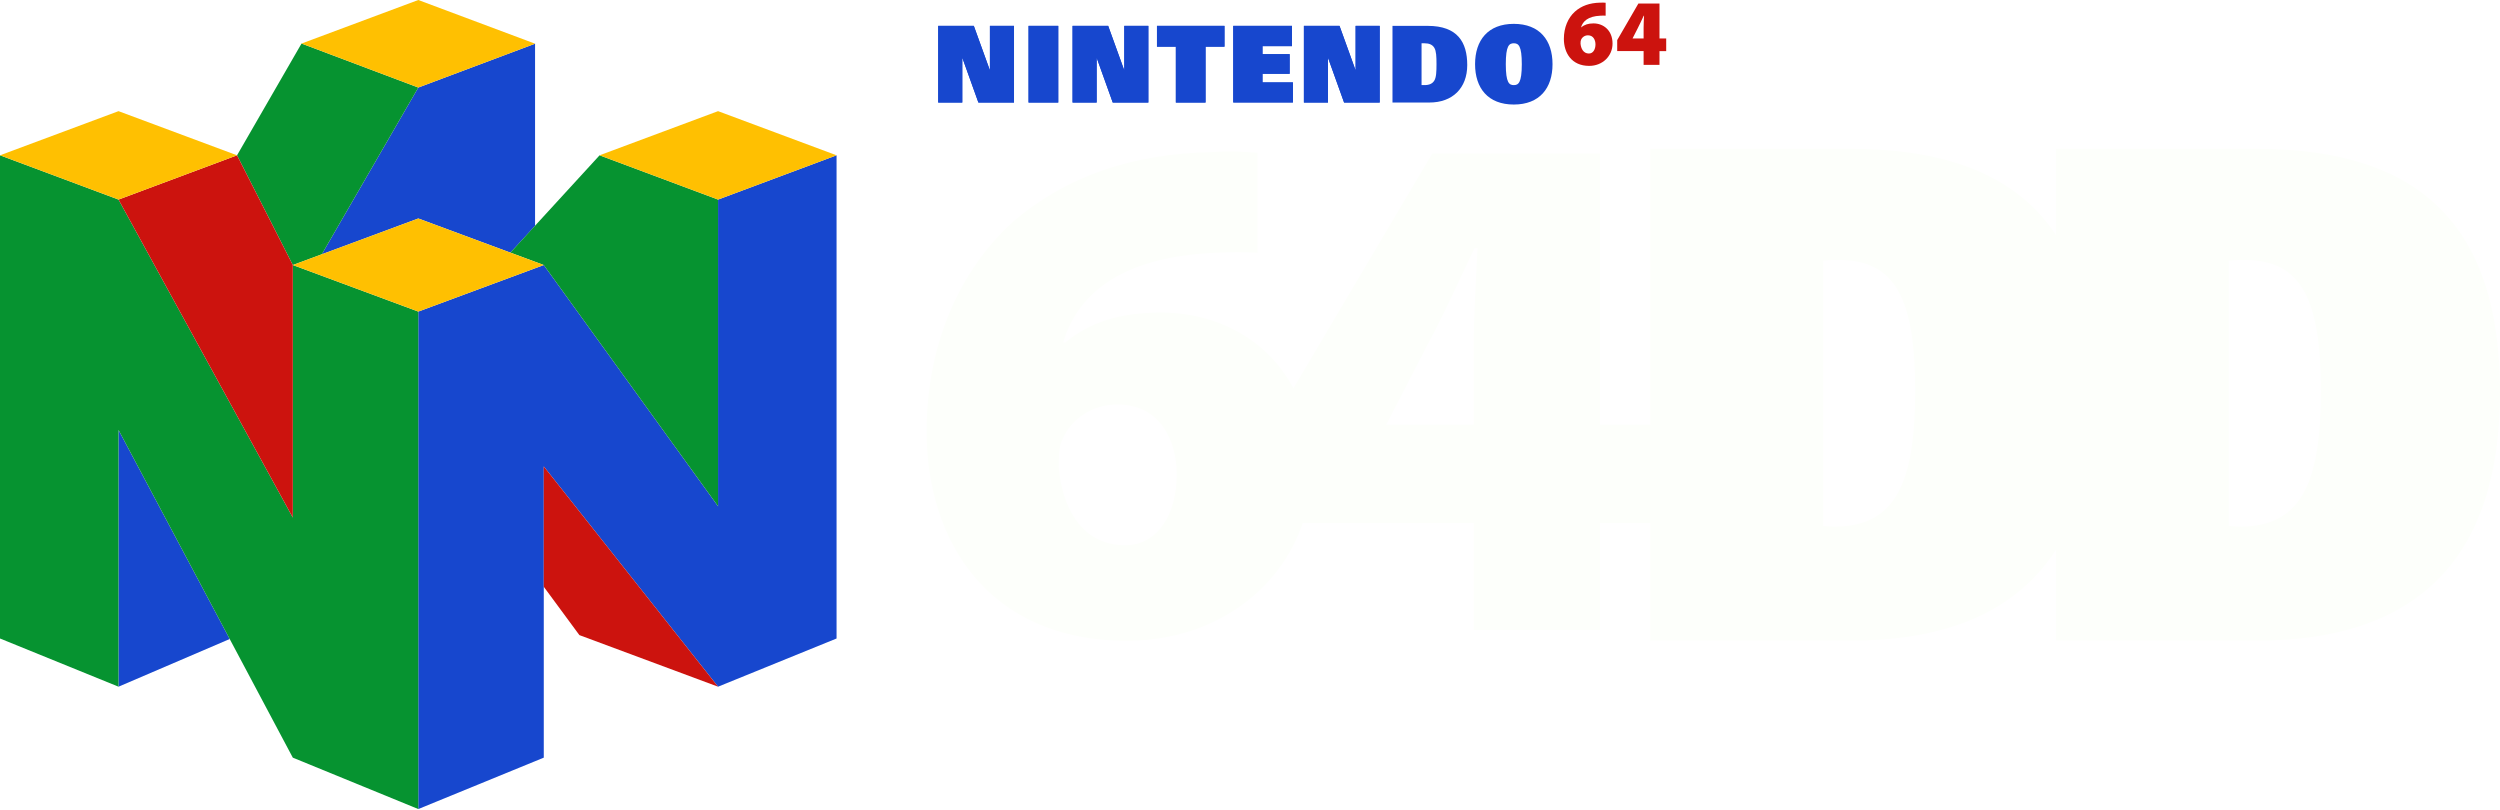
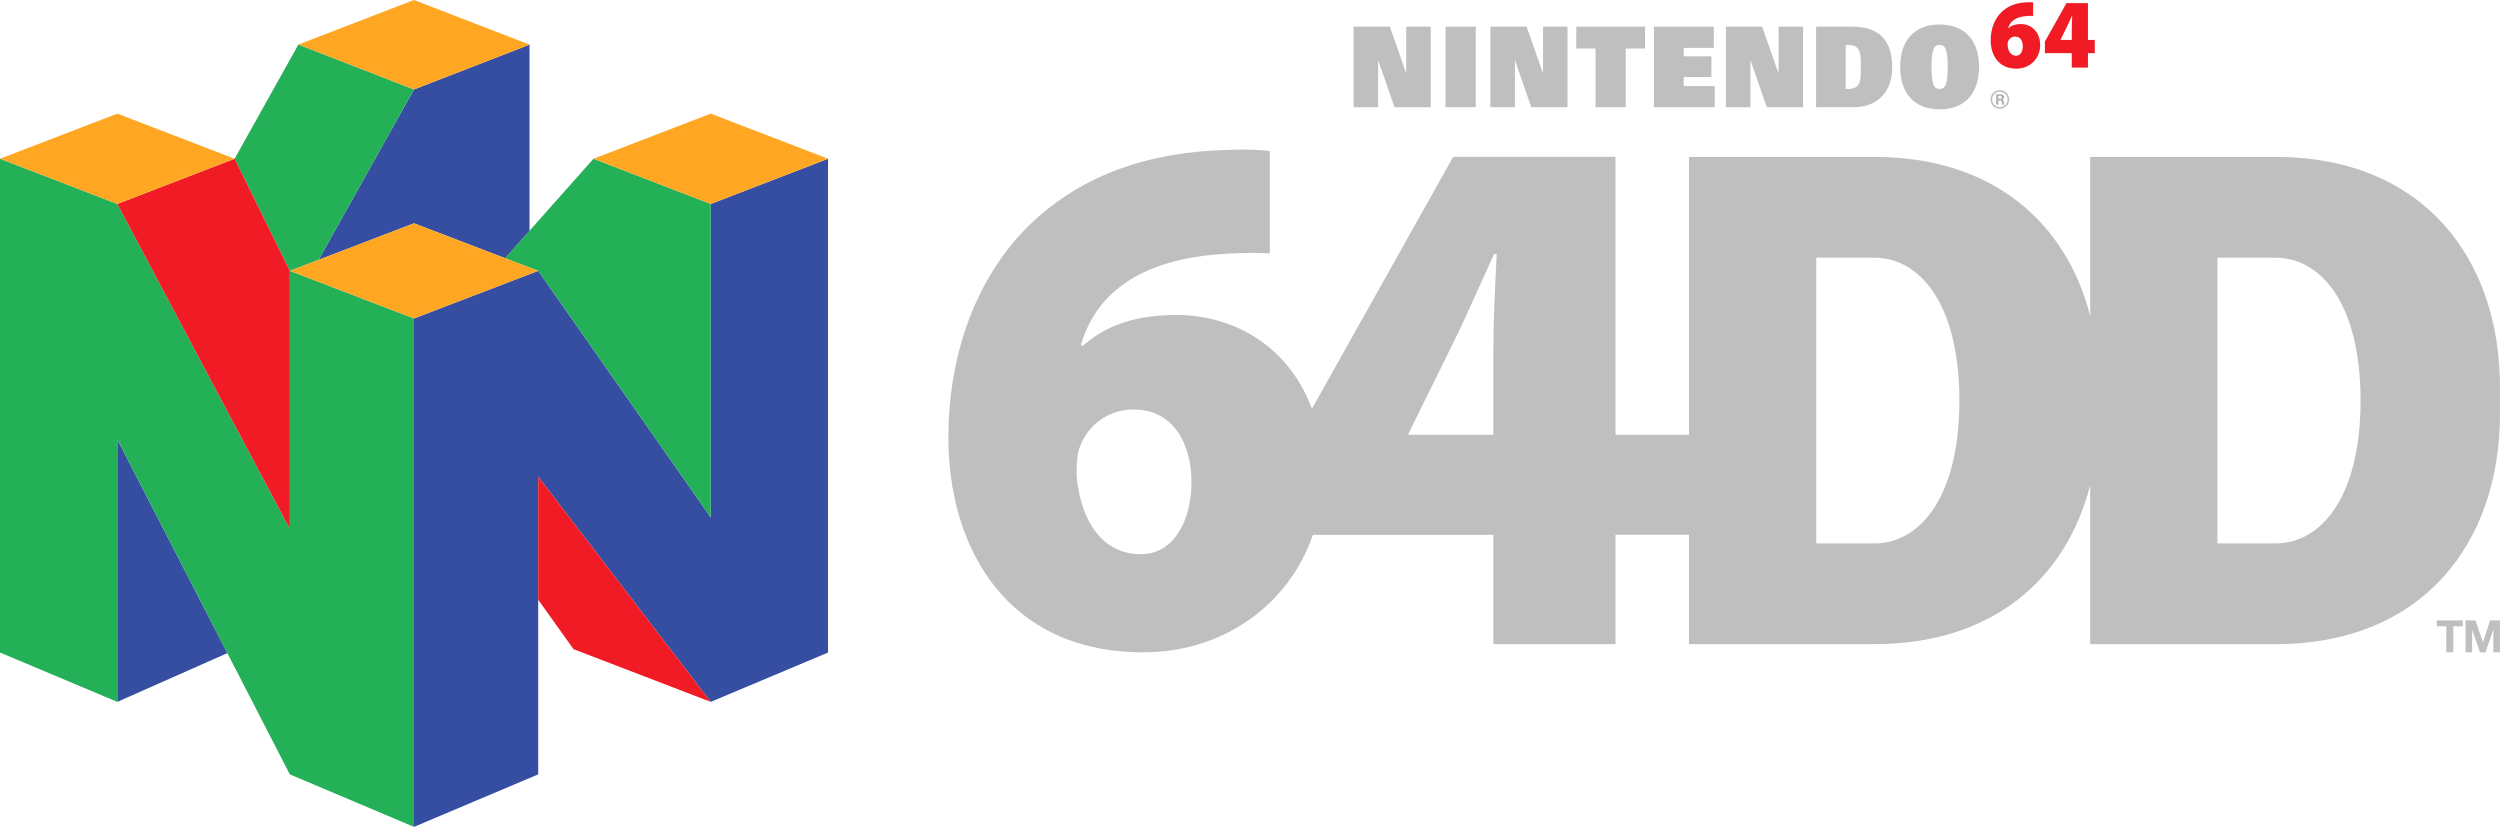
- <svg xmlns="http://www.w3.org/2000/svg" height="183.471" width="566.929">
-   <g stroke-width=".306">
-     <path d="m115.743 57.29 5.593-6.077V9.907l-26.48 9.944-21.881 37.815 21.882-8.12zM162.834 45.258l26.875-10.038v109.572l-26.875 10.93-39.521-49.948v66.038l-28.456 11.659V70.657l28.456-10.554 39.52 54.705zM26.876 155.722l25.216-10.813L26.876 97.5z" fill="#1747ce" />
-     <path d="m72.975 57.666 21.882-37.815-26.48-9.977L53.752 35.22 66.4 60.1zM162.834 45.258v69.55l-39.521-54.705-7.57-2.813 20.224-22.07z" fill="#069330" />
-     <path d="M94.857 70.657 66.4 60.101v57.272L26.876 45.258 0 35.22v109.572l26.876 10.93V97.5L66.4 171.812l28.457 11.659z" fill="#069330" />
-     <path d="M66.4 117.373 26.876 45.258 53.752 35.22 66.4 60.1zM123.313 105.774v27.288l8.074 10.96 31.447 11.7z" fill="#cc130e" />
-     <g fill="#ffc001">
-       <path d="M94.857 70.657 66.4 60.101l28.457-10.556 28.456 10.556zM162.834 25.206l26.875 10.014-26.875 10.038-26.876-10.038zM26.876 25.206 53.752 35.22 26.876 45.258 0 35.22zM94.857 0l-26.48 9.874 26.48 9.977 26.48-9.944z" />
-     </g>
+ <svg xmlns="http://www.w3.org/2000/svg" height="2045.851" width="6185.398" version="1.1" id="svg167380">
+   <defs id="defs167384" />
+   <g id="g1" transform="matrix(11.15081,0,0,11.15081,-143.5064,2272.498)">
+     <polygon class="st2" points="429.5,92.8 330.5,269.6 429.5,231.7 524.1,267.9 549.4,239.5 549.4,46.3 " id="polygon11" style="fill:#354ea2" transform="matrix(0.2138606,0,0,0.2138606,12.86959,-203.7966)" />
+     <polygon class="st2" points="121.7,728.2 235.9,677.6 121.7,455.9 " id="polygon13" style="fill:#354ea2" transform="matrix(0.2138606,0,0,0.2138606,12.86959,-203.7966)" />
+     <polygon class="st2" points="859.1,164.7 859.1,677 737.4,728.2 558.4,494.6 558.4,803.4 429.5,857.9 429.5,330.4 558.4,281 737.4,536.8 737.4,211.6 " id="polygon12" style="fill:#354ea2" transform="matrix(0.2138606,0,0,0.2138606,12.86959,-203.7966)" />
+     <polygon class="st3" points="429.5,92.8 309.6,46.2 243.4,164.7 300.7,281 330.5,269.6 " id="polygon14" style="fill:#23b057" transform="matrix(0.2138606,0,0,0.2138606,12.86959,-203.7966)" />
+     <polygon class="st3" points="737.4,536.8 558.4,281 524.1,267.9 615.7,164.7 737.4,211.6 " id="polygon15" style="fill:#23b057" transform="matrix(0.2138606,0,0,0.2138606,12.86959,-203.7966)" />
+     <polygon class="st3" points="300.7,281 300.7,548.8 121.7,211.6 0,164.7 0,677 121.7,728.2 121.7,455.9 300.7,803.4 429.5,857.9 429.5,330.4 " id="polygon16" style="fill:#23b057" transform="matrix(0.2138606,0,0,0.2138606,12.86959,-203.7966)" />
+     <polygon class="st1" points="121.7,211.6 243.4,164.7 300.7,281 300.7,548.8 " id="polygon17" style="fill:#f01b25" transform="matrix(0.2138606,0,0,0.2138606,12.86959,-203.7966)" />
+     <polygon class="st1" points="558.4,622.2 595,673.5 737.4,728.2 558.4,494.6 " id="polygon18" style="fill:#f01b25" transform="matrix(0.2138606,0,0,0.2138606,12.86959,-203.7966)" />
+     <polygon class="st4" points="300.7,281 429.5,231.7 558.4,281 429.5,330.4 " id="polygon19" style="fill:#ffa623" transform="matrix(0.2138606,0,0,0.2138606,12.86959,-203.7966)" />
+     <polygon class="st4" points="859.1,164.7 737.4,211.6 615.7,164.7 737.4,117.9 " id="polygon20" style="fill:#ffa623" transform="matrix(0.2138606,0,0,0.2138606,12.86959,-203.7966)" />
+     <polygon class="st4" points="243.4,164.7 121.7,211.6 0,164.7 121.7,117.9 " id="polygon21" style="fill:#ffa623" transform="matrix(0.2138606,0,0,0.2138606,12.86959,-203.7966)" />
+     <polygon class="st4" points="309.6,46.2 429.5,92.8 549.4,46.3 429.5,0 " id="polygon22" style="fill:#ffa623" transform="matrix(0.2138606,0,0,0.2138606,12.86959,-203.7966)" />
  </g>
-   <g stroke-width="5.379">
-     <g fill="#1747ce">
-       <path d="M221.872 23.248h8.076V5.866h-5.464v9.967h-.047l-3.603-9.967h-8.075v17.382h5.46V13.214h.05zM252.338 23.248h8.076V5.866h-5.46v9.967h-.05l-3.603-9.967h-8.074v17.382h5.463V13.214h.047zM304.8 23.248h8.077V5.866h-5.463v9.967h-.048l-3.603-9.967h-8.076v17.382h5.462V13.214h.048zM233.247 5.866h6.736v17.382h-6.736zM266.648 10.587h-4.28V5.866h15.31v4.721h-4.296v12.66h-6.734zM286.296 18.683h6.905v4.559h-13.535V5.861h13.321v4.598h-6.691v1.817h6.16v4.457h-6.16zM315.776 5.866h7.98c6.806 0 8.972 3.731 8.972 8.883 0 5.249-3.342 8.5-8.57 8.5h-8.382zm6.593 13.432h.657c1.083 0 1.81-.321 2.233-1.02.448-.722.498-2.039.498-3.722 0-1.685-.051-2.999-.498-3.722-.424-.7-1.15-1.021-2.233-1.021h-.657zM343.287 5.41c5.864 0 8.781 3.73 8.781 9.146 0 5.418-2.918 9.15-8.781 9.15-5.864 0-8.782-3.732-8.782-9.15 0-5.416 2.916-9.146 8.782-9.146zm0 13.89c1.034 0 1.814-.492 1.814-4.744 0-4.156-.733-4.743-1.814-4.743-1.082 0-1.814.587-1.814 4.743 0 4.252.778 4.744 1.814 4.744z" />
-       <path d="M212.759 23.248h5.46V13.214h.05l3.603 10.034h8.076V5.866h-5.464v9.967h-.047l-3.603-9.967h-8.075zM243.227 23.248h5.463V13.214h.047l3.601 10.034h8.076V5.866h-5.46v9.967h-.05l-3.603-9.967h-8.074zM295.687 23.248h5.462V13.214h.048l3.603 10.034h8.077V5.866h-5.463v9.967h-.048l-3.603-9.967h-8.076zM233.247 5.866h6.736v17.382h-6.736zM277.677 10.587h-4.295v12.66h-6.734v-12.66h-4.28V5.866h15.31zM286.296 18.683h6.905v4.559h-13.535V5.861h13.321v4.598h-6.691v1.817h6.16v4.457h-6.16z" />
-     </g>
-     <path d="M364.115 3.554c-.358-.03-.706-.016-1.193.005-2.841.128-3.99 1.3-4.38 2.626h.069c.708-.6 1.582-.879 2.754-.879 2.253 0 4.312 1.588 4.312 4.566 0 2.85-2.262 5.069-5.297 5.069-3.998 0-5.738-2.958-5.738-6.13 0-2.577.944-4.759 2.493-6.166 1.474-1.323 3.375-1.991 5.702-2.043.616-.034.982 0 1.278.026zm-3.785 8.584c.921 0 1.48-.912 1.48-2.076-.008-.983-.473-2.054-1.708-2.054-.755 0-1.343.463-1.565 1.023-.087.171-.119.416-.119.83.08 1.11.632 2.277 1.888 2.277zM372.722 14.706v-3.119h-5.986V9.095l4.806-8.297h4.783V8.73h1.522v2.858h-1.522v3.12zm0-5.977V6.34c0-.883.055-1.8.101-2.768h-.078c-.445.939-.832 1.832-1.338 2.802l-1.176 2.315-.013.042z" fill="#cc130e" />
+   <g transform="matrix(1.333333,0,0,-1.333333,3349.005,1961.455)" id="g10">
+     <path id="path88" style="fill:#bfbfbf;fill-opacity:1;fill-rule:nonzero;stroke:none;stroke-width:0.1" d="m 45.523,1358.5 h 0.375 l 30,-86.33 h 67.278 v 149.55 H 97.648 v -85.8 h -0.375 l -30,85.8 H 0 v -149.55 h 45.523 z" />
+     <path id="path94" style="fill:#bfbfbf;fill-opacity:1;fill-rule:nonzero;stroke:none;stroke-width:0.1" d="m 170.625,1272.25 h 56.102 v 149.473 h -56.102 z" />
+     <path id="path90" style="fill:#bfbfbf;fill-opacity:1;fill-rule:nonzero;stroke:none;stroke-width:0.1" d="m 299.324,1358.5 h 0.375 l 30,-86.33 h 67.278 v 149.55 h -45.454 v -85.8 h -0.375 l -30.074,85.8 h -67.273 v -149.55 h 45.523 z" />
+     <path id="path96" style="fill:#bfbfbf;fill-opacity:1;fill-rule:nonzero;stroke:none;stroke-width:0.1" d="m 448.949,1272.17 h 56.102 v 108.9 h 35.773 v 40.65 H 413.25 v -40.65 h 35.699 z" />
+     <path id="path106" style="fill:#bfbfbf;fill-opacity:1;fill-rule:nonzero;stroke:none;stroke-width:0.1" d="m 670.125,1311.4 h -57.523 v 16.73 h 51.375 v 38.39 h -51.375 v 15.68 h 55.796 v 39.52 h -111 v -149.55 h 112.727 z" />
+     <path id="path92" style="fill:#bfbfbf;fill-opacity:1;fill-rule:nonzero;stroke:none;stroke-width:0.1" d="m 736.426,1358.5 h 0.375 l 30,-86.33 h 67.273 v 149.55 h -45.449 v -85.8 h -0.449 l -30,85.8 h -67.278 v -149.55 h 45.528 z" />
+     <path id="path98" style="fill:#bfbfbf;fill-opacity:1;fill-rule:nonzero;stroke:none;stroke-width:0.1" d="m 999.449,1345.38 c 0,44.25 -18.074,76.34 -74.773,76.34 h -66.449 v -149.47 h 69.824 c 43.574,0 71.398,27.97 71.398,73.13 z m -86.324,-39.31 v 81.53 h 5.477 c 9.074,0 15.074,-2.78 18.597,-8.78 3.676,-6.22 4.125,-17.55 4.125,-32.02 0,-14.4 -0.375,-25.73 -4.125,-31.95 -3.523,-6 -9.597,-8.78 -18.597,-8.78 z" />
+     <path id="path100" style="fill:#bfbfbf;fill-opacity:1;fill-rule:nonzero;stroke:none;stroke-width:0.1" d="m 1087.43,1268.2 c 48.89,0 73.2,32.02 73.2,78.68 0,46.64 -24.38,78.75 -73.2,78.75 -48.91,0 -73.2,-32.11 -73.2,-78.75 0,-46.58 24.37,-78.68 73.2,-78.68 z m 0,119.55 c 9,0 15.07,-5.1 15.07,-40.87 0,-36.61 -6.45,-40.81 -15.07,-40.81 -8.63,0 -15.16,4.28 -15.08,40.81 0,35.84 6.08,40.87 15.08,40.87 z" />
+     <path id="path14" style="fill:#bfbfbf;fill-opacity:1;fill-rule:nonzero;stroke:none;stroke-width:0.1" d="m 1199.25,1272.17 c -7.95,0 -14.32,6.46 -14.32,14.33 0,7.88 6.45,14.32 14.32,14.32 7.88,0 14.32,-6.44 14.32,-14.32 0.08,-7.95 -6.37,-14.33 -14.32,-14.33 m 0,31.73 c -9.6,0 -17.4,-7.8 -17.4,-17.4 0,-9.6 7.8,-17.4 17.4,-17.4 9.6,0 17.4,7.8 17.4,17.4 0,9.52 -7.8,17.4 -17.4,17.4 z" />
+     <path id="path16" style="fill:#b2b2b2;fill-opacity:1;fill-rule:nonzero;stroke:none;stroke-width:0.1" d="m 1196.4,1287.85 h 3.37 c 1.88,0 2.86,0.9 2.86,2.7 0,1.72 -1.06,2.4 -2.86,2.47 h -3.37 v -5.17 m 0,-10.88 h -4.05 v 19.05 h 8.17 c 3.23,0 6.68,-1.05 6.68,-4.95 0,-2.55 -1.65,-4.12 -3.97,-4.65 3.15,-0.37 3.15,-2.32 3.45,-4.95 0.14,-1.27 0.37,-3.45 1.12,-4.5 h -4.5 c -0.37,1.73 -0.53,3.38 -0.75,5.1 -0.15,1.13 -0.37,2.56 -1.73,2.63 h -4.27 z" />
  </g>
-   <g fill="#fdfffb" stroke-width="1.002">
-     <path d="M285.193 34.658c-2.356-.165-5.385-.496-10.266-.165-18.344.33-33.323 5.623-45.103 15.712-12.118 10.916-19.691 27.786-19.691 47.633 0 24.644 13.8 47.468 45.44 47.468 24.066 0 41.906-17.201 41.906-39.198 0-22.99-16.325-35.229-34.164-35.229-9.257 0-16.157 2.15-21.71 6.781h-.505c3.029-10.254 12.117-19.35 34.5-20.343 3.871-.165 6.732-.165 9.593 0zm-30.125 88.981c-9.93 0-14.305-8.93-14.978-17.697 0-3.142.168-4.961.841-6.285 1.851-4.465 6.564-7.938 12.454-7.938 9.761 0 13.464 8.27 13.464 15.877 0 9.097-4.376 16.043-11.613 16.043z" />
-     <path d="M362.825 142.85v-24.262h12.117V96.319h-12.117V34.831H324.79l-38.035 64.313v19.444h47.46v24.263zm-48.47-46.53.17-.333 9.255-17.948c4.04-7.478 7.069-14.458 10.603-21.77h.673c-.336 7.644-.841 14.624-.841 21.604v18.446zM505.44 119.287V59.118c1.27-.154 2.538-.154 3.667-.154 12.693 0 17.206 8.816 17.206 29.698 0 21.5-4.796 30.78-18.476 30.78-.705 0-1.55-.155-2.397-.155zm-39.207 25.986h45.694c36.527 0 55.003-19.025 55.003-56.302 0-37.586-17.911-55.22-55.285-55.22h-45.412z" />
-     <path d="M413.44 119.287V59.118c1.27-.154 2.539-.154 3.667-.154 12.693 0 17.206 8.816 17.206 29.698 0 21.5-4.795 30.78-18.475 30.78-.706 0-1.552-.155-2.398-.155zm-39.207 25.986h45.694c36.528 0 55.003-19.025 55.003-56.302 0-37.586-17.911-55.22-55.285-55.22h-45.412z" />
+   <g id="g5" transform="translate(1002.605)">
+     <path id="path102" style="fill:#f01b25;fill-opacity:1;fill-rule:nonzero;stroke:none;stroke-width:0.1" d="m 1229.93,1343.65 c 25.2,0 44.09,19.05 44.09,43.57 0,25.58 -17.17,39.23 -35.92,39.23 -9.75,0 -17.1,-2.4 -22.95,-7.57 h -0.6 c 3.22,11.39 12.75,21.44 36.45,22.57 4.05,0.22 6.98,0.3 9.9,0.07 l 0.15,25.13 c -2.4,0.23 -5.55,0.52 -10.65,0.23 -19.35,-0.46 -35.17,-6.16 -47.47,-17.56 -12.91,-12.07 -20.78,-30.82 -20.78,-53.02 0,-27.23 14.48,-52.65 47.78,-52.65 z m -15.38,50.77 c 1.88,4.88 6.83,8.78 13.05,8.78 10.28,0 14.1,-9.23 14.17,-17.7 0,-9.98 -4.64,-17.85 -12.37,-17.85 -10.58,-0.08 -15.15,9.98 -15.83,19.57 0,3.6 0.23,5.7 0.98,7.2 z" transform="matrix(1.333333,0,0,-1.333333,2346.401,1961.455)" />
+     <path id="path104" style="fill:#f01b25;fill-opacity:1;fill-rule:nonzero;stroke:none;stroke-width:0.1" d="m 1332.68,1345.6 h 30 v 26.85 h 12.67 v 24.6 h -12.67 v 68.25 h -39.83 l -40.05,-71.33 v -21.52 h 49.88 z m -21,51.45 0.14,0.37 9.83,19.88 c 4.2,8.33 7.42,15.97 11.17,24.08 h 0.68 c -0.37,-8.41 -0.82,-16.28 -0.82,-23.86 v -20.55 z" transform="matrix(1.333333,0,0,-1.333333,2346.401,1961.455)" />
+   </g>
+   <g id="g4" transform="matrix(1.333333,0,0,-1.333333,2346.401,1961.455)" style="fill:#cbcbca;fill-opacity:1">
+     <path id="path160" style="fill:#bfbfbf;fill-opacity:1;fill-rule:nonzero;stroke:none;stroke-width:0.177" d="M 2462.624,1179.921 H 2118.757 V 885.023 c -44.248,172.501 -179.785,294.899 -400.581,294.899 h -343.8 V 664.297 h -136.427 V 1179.999 H 936.751 L 674.552,712.522 c -41.928,114.301 -143.028,174.076 -251.177,174.076 -74.023,0 -129.001,-17.927 -173.398,-56.848 h -4.278 c 24.603,86.171 96.75,162.222 275.7,170.773 30.829,1.425 52.499,1.95 75.078,0.374 v 190.126 c -18.454,1.726 -41.55,3.748 -80.402,1.726 C 369.448,1189.147 249.977,1145.796 156.977,1059.922 59.551,968.5 0.074,826.597 0.074,658.973 c 0,-206.1 109.653,-398.4 361.5,-398.326 150.376,0 270.602,89.478 314.926,217.95 H 1011.3 V 275.796 l 226.648,0.078 v 202.798 h 136.427 v -202.876 h 343.8 c 220.796,0 356.333,122.402 400.581,294.902 V 275.796 h 343.797 c 274.041,0 416.626,188.552 416.626,427.351 v 49.5 c 0.071,238.801 -142.585,427.274 -416.555,427.274 z M 357.977,442.749 h -1.205 c -79.199,0 -113.921,75.973 -118.874,148.2 0,26.848 2.102,42.823 7.426,53.999 13.801,36.45 51,66.302 98.25,66.302 77.999,0 107.249,-69.528 107.626,-133.58 0,-75.749 -34.95,-134.922 -93.222,-134.922 z M 1011.3,819.699 V 664.223 H 853.125 l 0.977,2.851 74.249,150.597 c 31.649,62.927 56.023,120.976 84.376,182.027 h 4.796 c -3.001,-62.925 -6.223,-122.698 -6.223,-179.999 z m 706.875,-357 h -107.698 v 530.25 h 107.698 c 84.818,0 157.876,-86.176 157.876,-265.126 0,-178.948 -73.059,-265.124 -157.876,-265.124 z m 744.448,0 h -107.698 v 530.25 h 107.698 c 84.823,0 157.882,-86.176 157.882,-265.126 0,-178.948 -73.059,-265.124 -157.882,-265.124 z" />
+     <path id="path20" style="display:inline;fill:#bfbfbf;fill-opacity:1;fill-rule:nonzero;stroke:none;stroke-width:1.724" d="m 27795.734,3089.503 h -177.585 v 109.482 h 485.17 V 3089.503 h -177.758 v -483.015 h -130.516 z" transform="scale(0.1)" />
+     <path id="path24" style="display:inline;fill:#bfbfbf;fill-opacity:1;fill-rule:nonzero;stroke:none;stroke-width:1.766" d="m 28154.348,3198.984 h 182.996 l 138.66,-407.254 h 1.59 l 131.241,407.254 h 182.996 v -592.494 h -122.233 v 419.99 h -1.59 l -145.372,-419.99 h -100.506 l -145.549,415.503 h -1.59 v -415.503 h -122.233 v 592.494 z" transform="scale(0.1)" />
  </g>
</svg>
